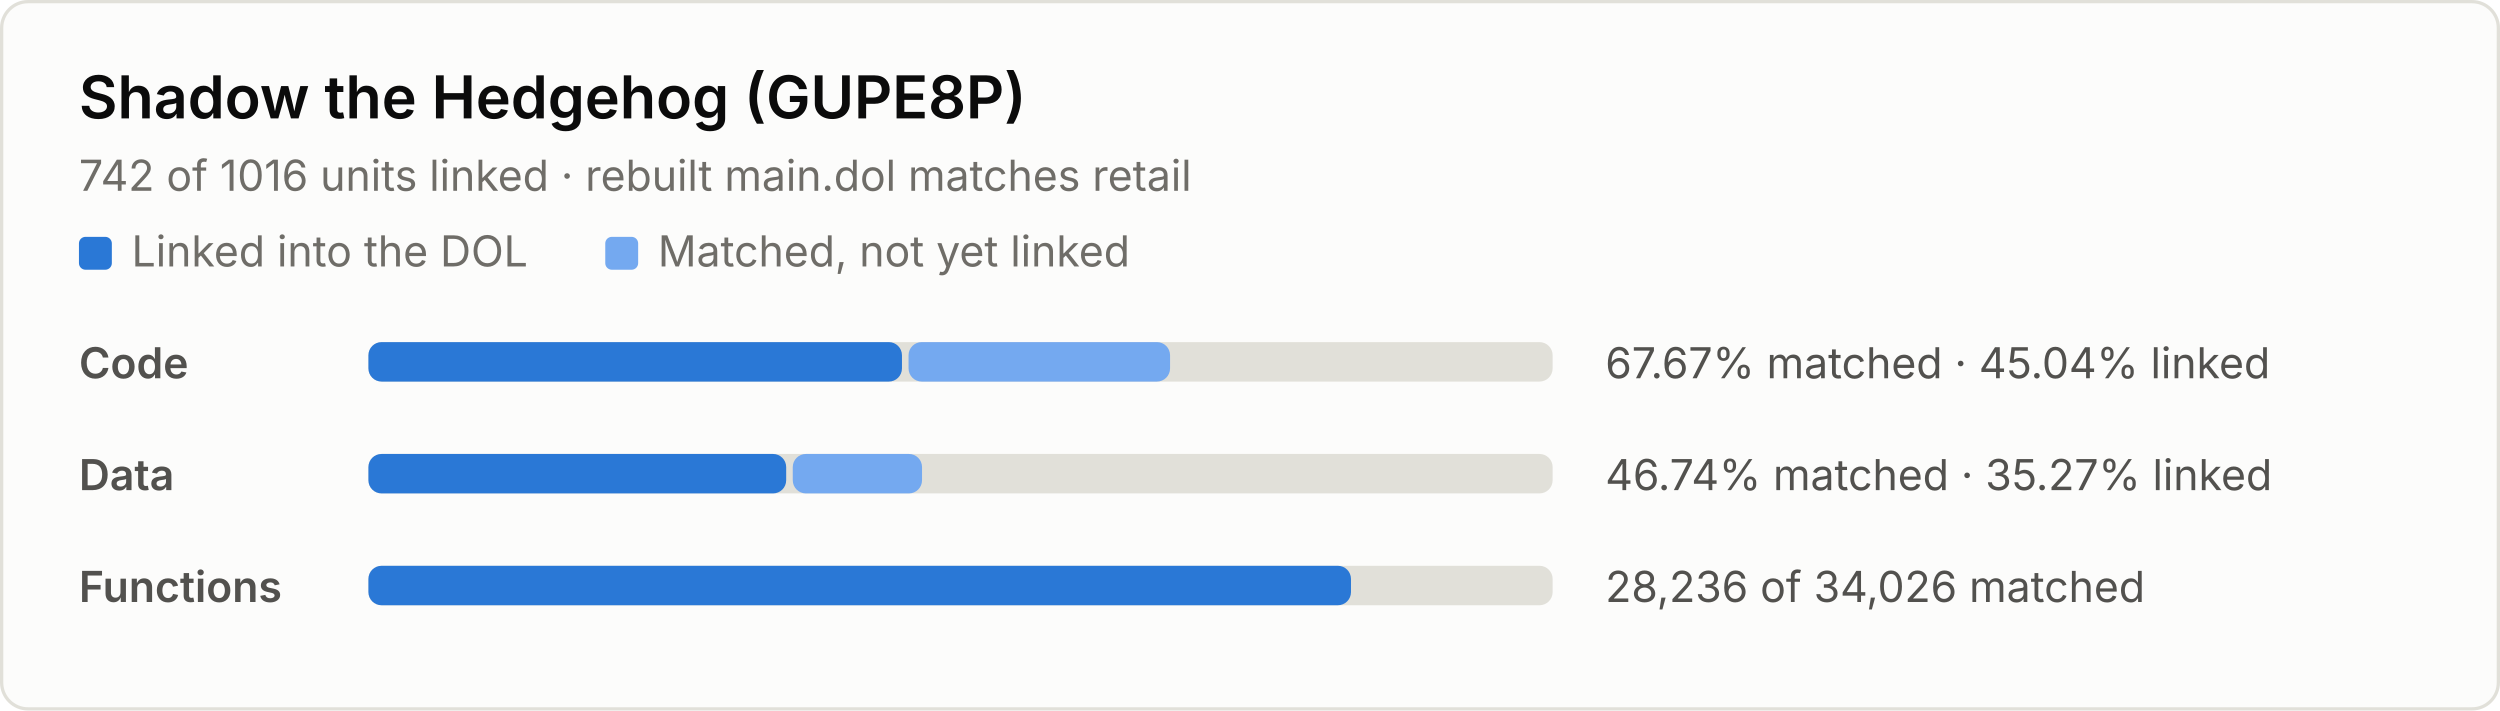
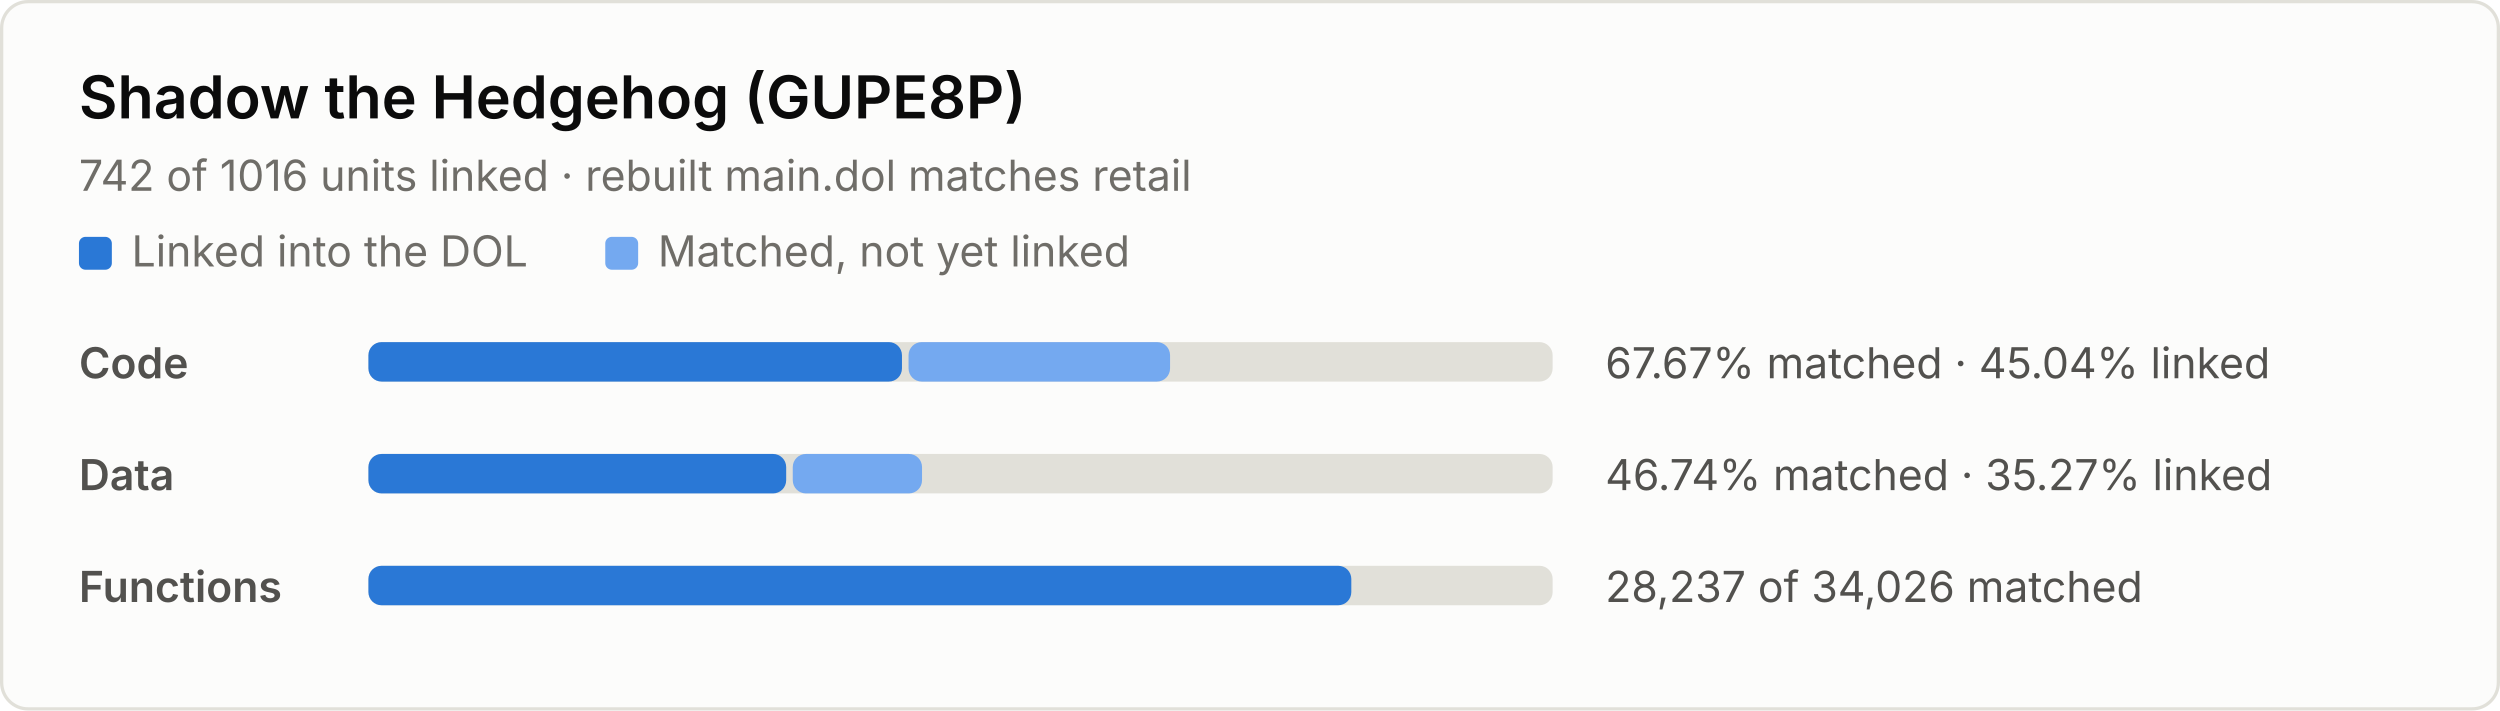
<svg xmlns="http://www.w3.org/2000/svg" width="760" height="216" viewBox="0 0 760 216" role="img" aria-label="Decompilation progress: 67.67% of code matched, 45.04% linked">
  <style>
.bg { fill: #fcfcfb; stroke: #e1e0d9; }
.title { fill: #0b0b0b; font: 600 18px system-ui, -apple-system, "Segoe UI", sans-serif; }
.sub, .label, .nums, .key { font: 13px system-ui, -apple-system, "Segoe UI", sans-serif; }
.sub, .key { fill: #6f6d68; }
.label { fill: #52514e; font-weight: 600; }
.nums { fill: #52514e; font-variant-numeric: tabular-nums; }
.track { fill: #e1e0d9; }
.linked { fill: #2a78d6; }
.matched { fill: #74a9f0; }
@media (prefers-color-scheme: dark) {
  .bg { fill: #1a1a19; stroke: #2c2c2a; }
  .title { fill: #f0efec; }
  .sub, .key { fill: #9a988f; }
  .label, .nums { fill: #c3c2b7; }
  .track { fill: #2c2c2a; }
  .linked { fill: #4a94ec; }
  .matched { fill: #2260b0; }
}
</style>
  <rect class="bg" x="0.5" y="0.5" width="759" height="215" rx="8" />
  <text class="title" x="24" y="36">Shadow the Hedgehog (GUPE8P)</text>
  <text class="sub" x="24" y="58">742 of 1016 units linked · rebuilt main.dol matches retail</text>
  <rect class="linked" x="24" y="72" width="10" height="10" rx="2" />
  <text class="key" x="40" y="81">Linked into the DOL</text>
  <rect class="matched" x="184" y="72" width="10" height="10" rx="2" />
  <text class="key" x="200" y="81">Matched, not yet linked</text>
  <text class="label" x="24" y="115">Code</text>
  <rect class="track" x="112" y="104" width="360" height="12" rx="4" />
  <rect class="linked" x="112" y="104" width="162.2" height="12" rx="4" />
  <rect class="matched" x="276.2" y="104" width="79.5" height="12" rx="4" />
  <text class="nums" x="488" y="115">67.67% matched · 45.04% linked</text>
  <text class="label" x="24" y="149">Data</text>
  <rect class="track" x="112" y="138" width="360" height="12" rx="4" />
  <rect class="linked" x="112" y="138" width="127.0" height="12" rx="4" />
  <rect class="matched" x="241.0" y="138" width="39.3" height="12" rx="4" />
  <text class="nums" x="488" y="149">46.74% matched · 35.27% linked</text>
  <text class="label" x="24" y="183">Functions</text>
  <rect class="track" x="112" y="172" width="360" height="12" rx="4" />
-   <rect class="linked" x="112" y="172" width="298.7" height="12" rx="4" />
-   <text class="nums" x="488" y="183">28,236 of 34,026 matched</text>
+   <rect class="linked" x="112" y="172" width="298.8" height="12" rx="4" />
+   <text class="nums" x="488" y="183">28,237 of 34,026 matched</text>
</svg>
